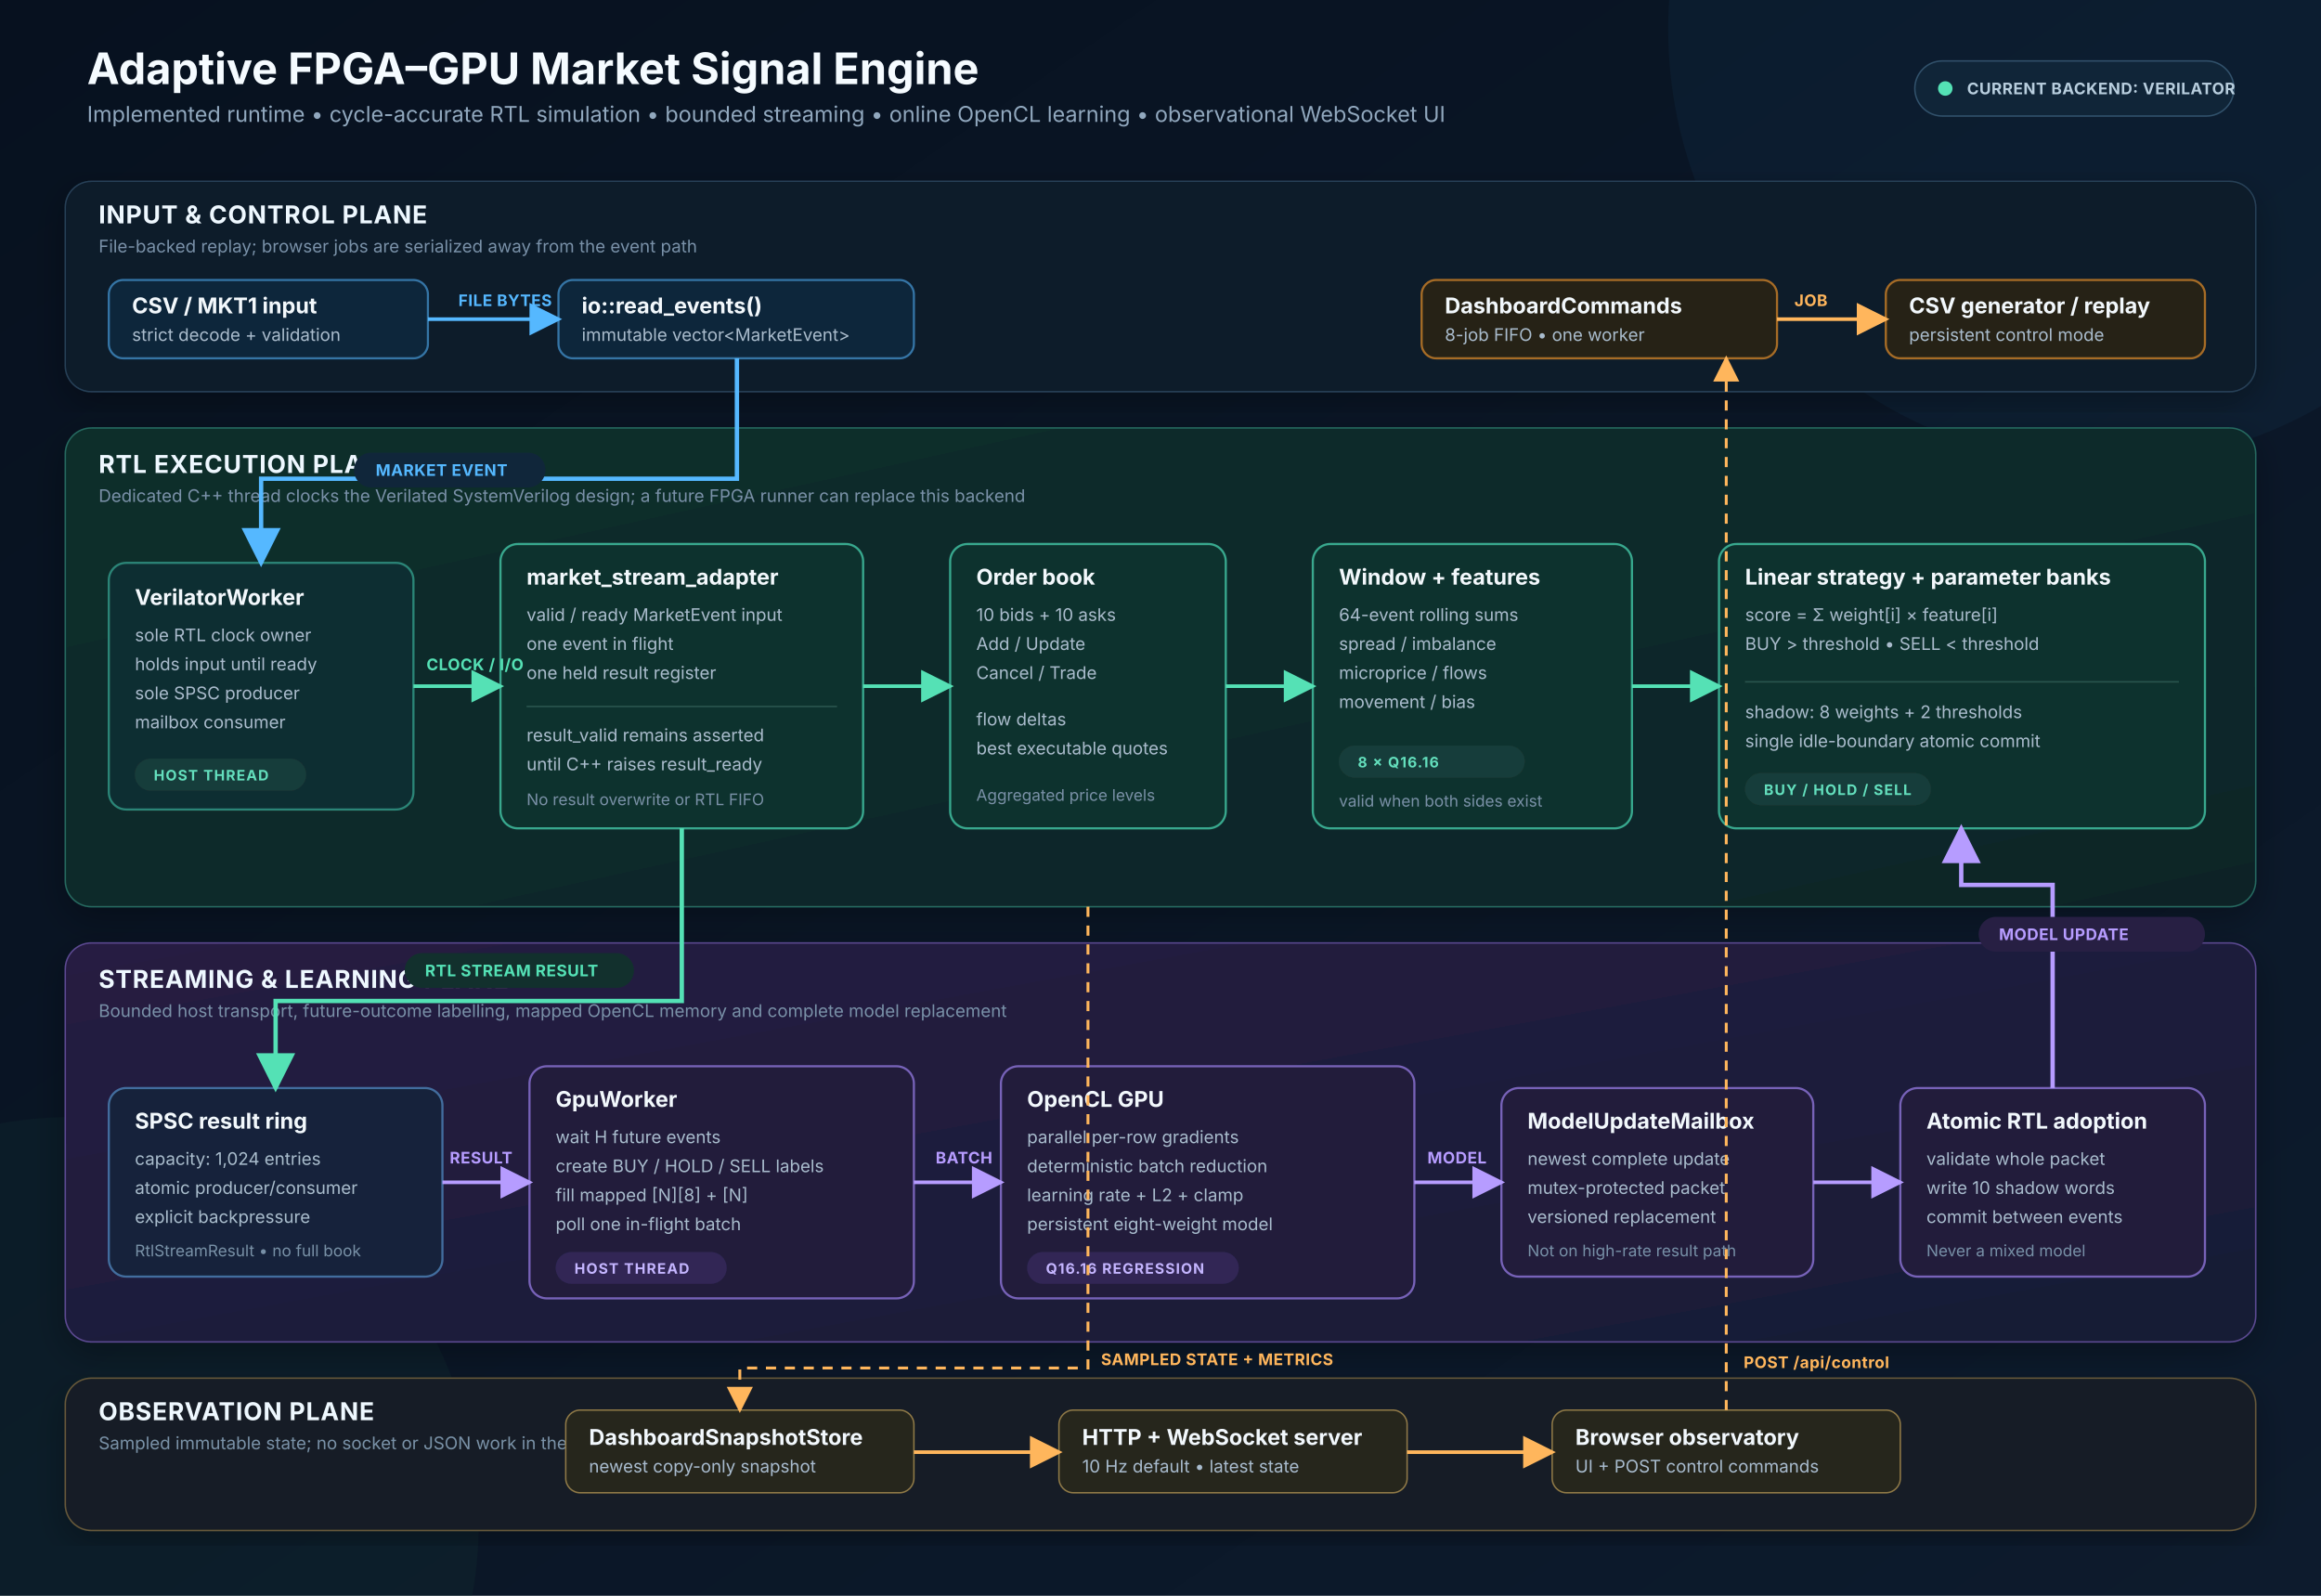
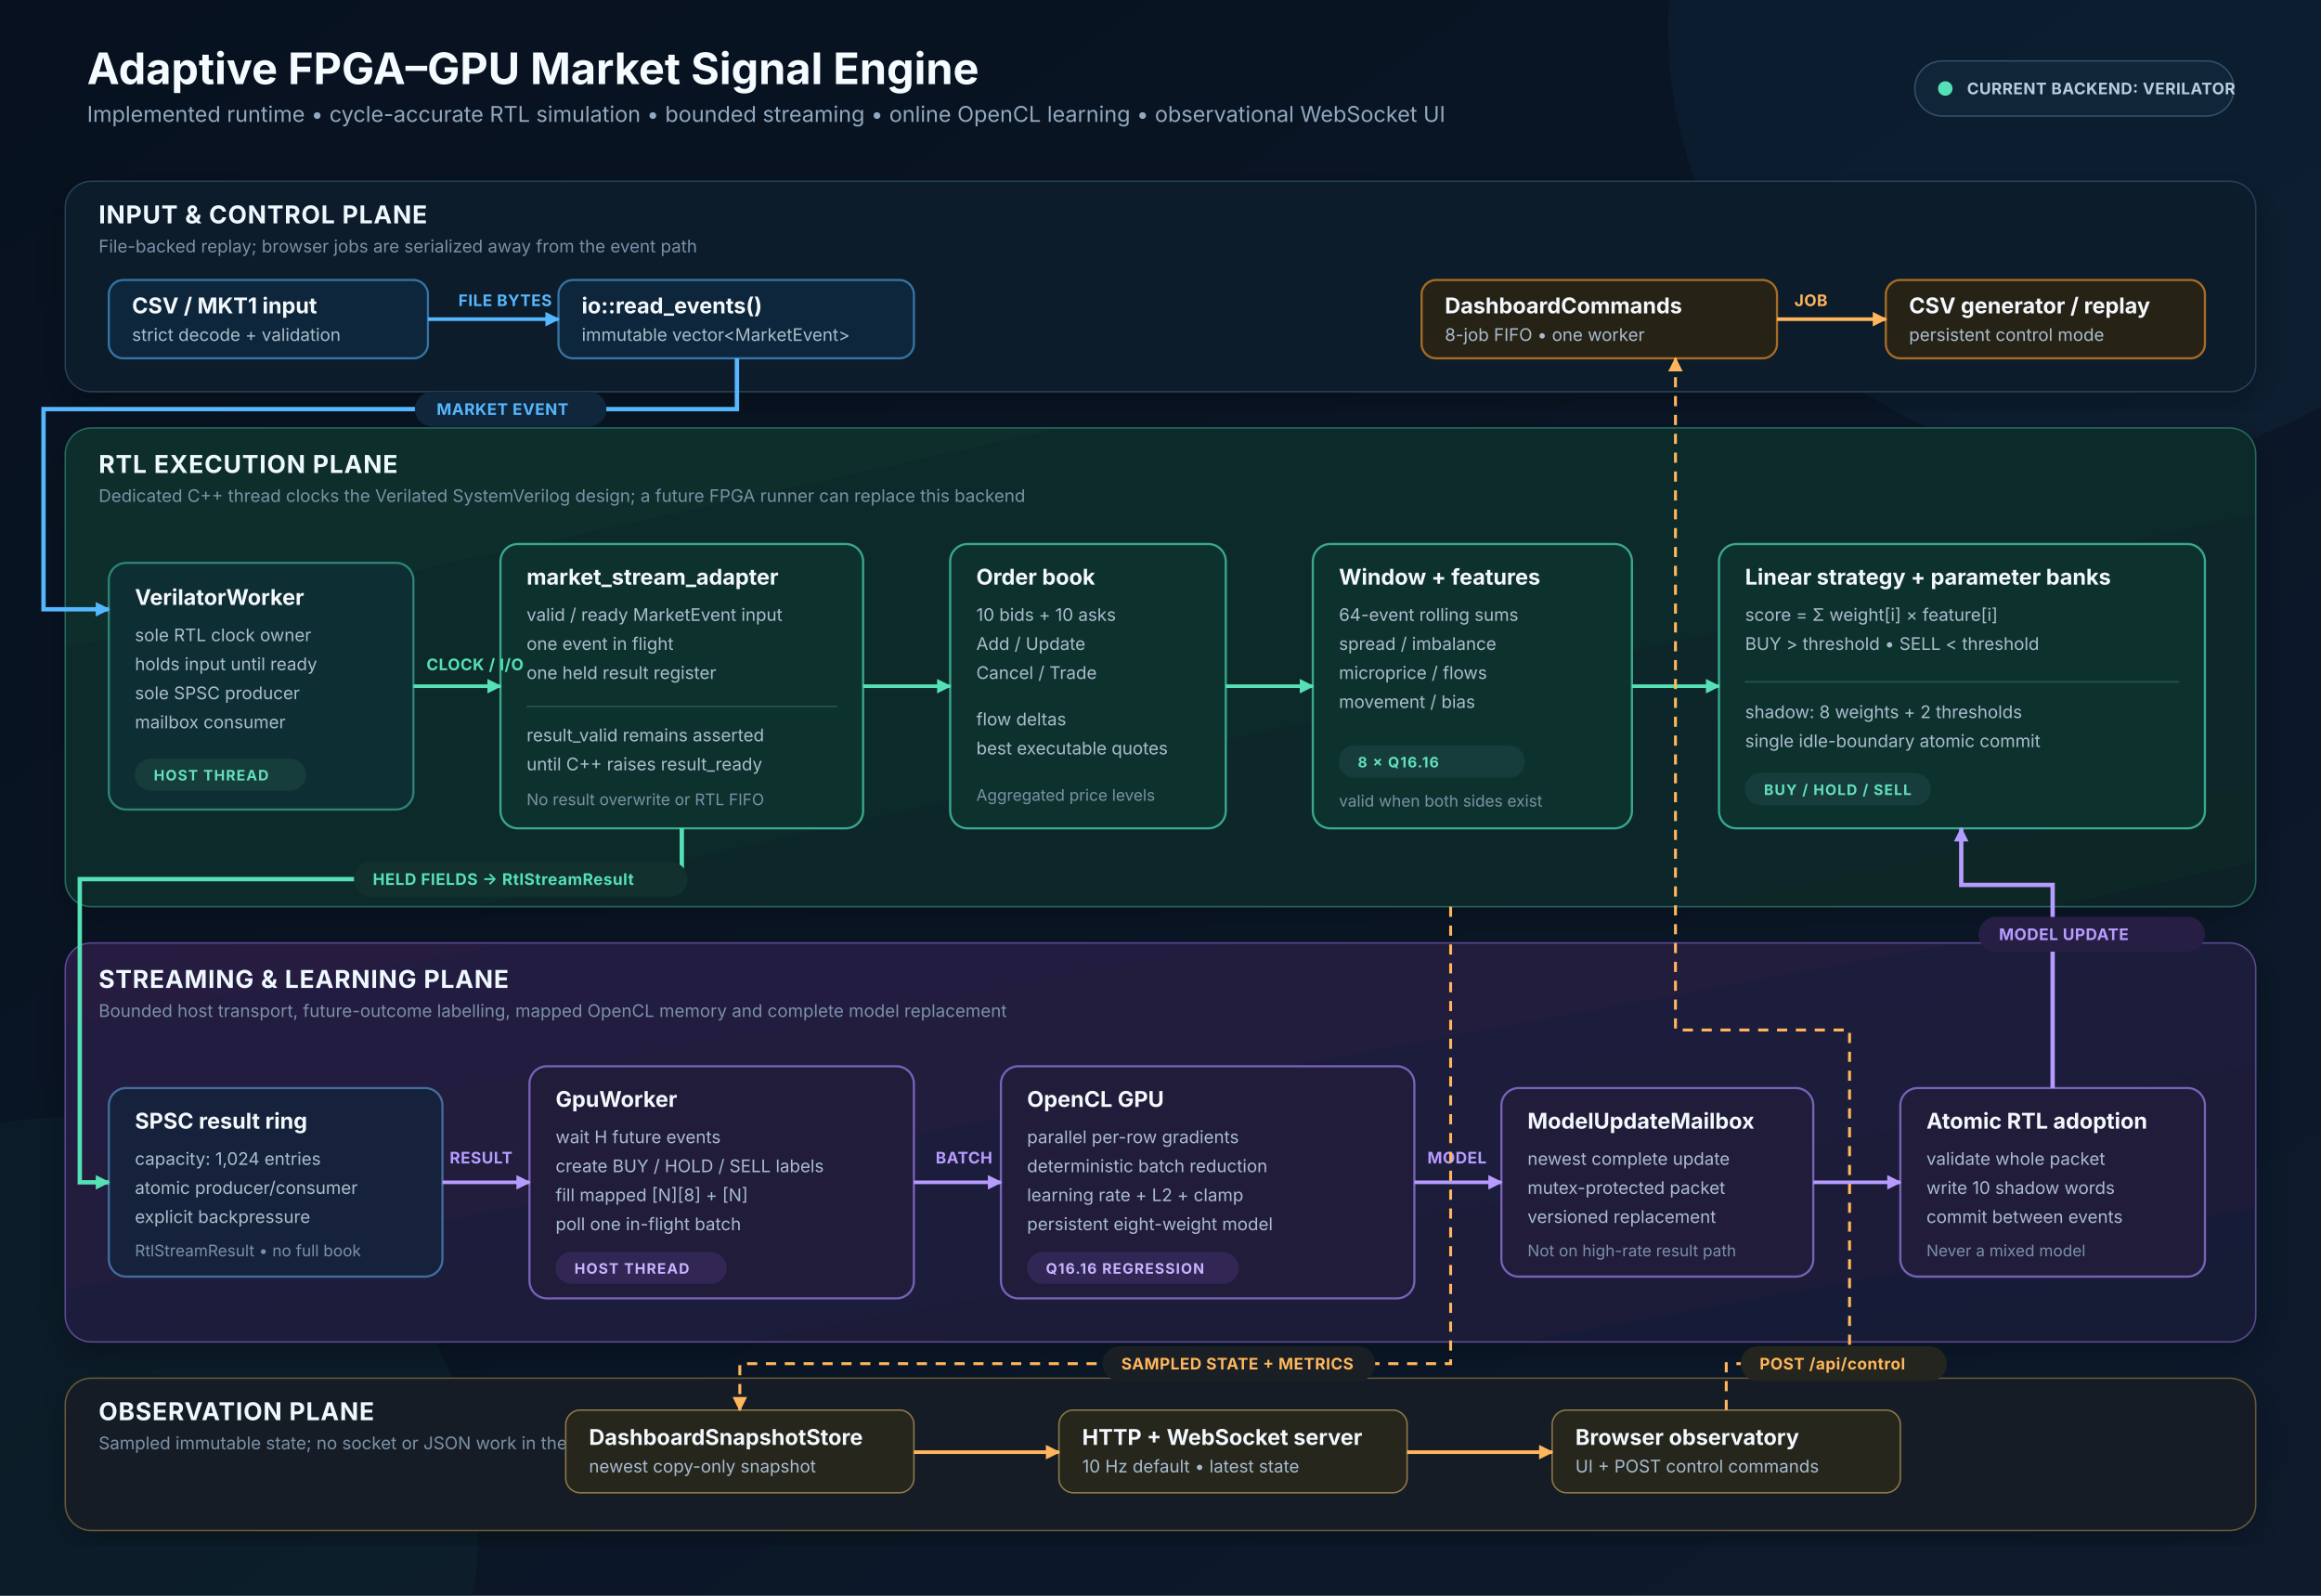
<svg xmlns="http://www.w3.org/2000/svg" width="1600" height="1100" viewBox="0 0 1600 1100" role="img" aria-labelledby="title desc">
  <defs>
    <linearGradient id="background" x1="0" y1="0" x2="1" y2="1">
      <stop stop-color="#07111f" />
      <stop offset="1" stop-color="#0d1b2d" />
    </linearGradient>
    <linearGradient id="rtlFill" x1="0" y1="0" x2="1" y2="1">
      <stop stop-color="#102f2c" />
      <stop offset="1" stop-color="#0f2428" />
    </linearGradient>
    <linearGradient id="gpuFill" x1="0" y1="0" x2="1" y2="1">
      <stop stop-color="#261b42" />
      <stop offset="1" stop-color="#171d35" />
    </linearGradient>
-     <marker id="arrowBlue" markerWidth="9" markerHeight="9" refX="8" refY="4.5" orient="auto">
-       <path d="M0 0L9 4.5L0 9Z" fill="#55b8ff" />
-     </marker>
-     <marker id="arrowGreen" markerWidth="9" markerHeight="9" refX="8" refY="4.5" orient="auto">
-       <path d="M0 0L9 4.5L0 9Z" fill="#54e1b5" />
-     </marker>
-     <marker id="arrowPurple" markerWidth="9" markerHeight="9" refX="8" refY="4.5" orient="auto">
-       <path d="M0 0L9 4.5L0 9Z" fill="#b69cff" />
-     </marker>
-     <marker id="arrowOrange" markerWidth="9" markerHeight="9" refX="8" refY="4.5" orient="auto">
-       <path d="M0 0L9 4.5L0 9Z" fill="#ffb65c" />
+     <marker id="arrowBlue" markerWidth="10" markerHeight="10" refX="9" refY="5" orient="auto" markerUnits="userSpaceOnUse">
+       <path d="M0 0L10 5L0 10Z" fill="#55b8ff" />
+     </marker>
+     <marker id="arrowGreen" markerWidth="10" markerHeight="10" refX="9" refY="5" orient="auto" markerUnits="userSpaceOnUse">
+       <path d="M0 0L10 5L0 10Z" fill="#54e1b5" />
+     </marker>
+     <marker id="arrowPurple" markerWidth="10" markerHeight="10" refX="9" refY="5" orient="auto" markerUnits="userSpaceOnUse">
+       <path d="M0 0L10 5L0 10Z" fill="#b69cff" />
+     </marker>
+     <marker id="arrowOrange" markerWidth="10" markerHeight="10" refX="9" refY="5" orient="auto" markerUnits="userSpaceOnUse">
+       <path d="M0 0L10 5L0 10Z" fill="#ffb65c" />
    </marker>
    <filter id="shadow">
      <feDropShadow dx="0" dy="8" stdDeviation="12" flood-color="#000" flood-opacity=".28" />
    </filter>
    <style>
      .title{font:700 30px Inter,Segoe UI,Arial,sans-serif;fill:#f5fbff}.subtitle{font:400 15px Inter,Segoe UI,Arial,sans-serif;fill:#91a8be}
      .laneTitle{font:700 17px Inter,Segoe UI,Arial,sans-serif;fill:#eef8ff;letter-spacing:.5px}.laneSub{font:400 12px Inter,Segoe UI,Arial,sans-serif;fill:#7991a8}
      .head{font:700 15px Inter,Segoe UI,Arial,sans-serif;fill:#f2f8fc}.body{font:400 12px Inter,Segoe UI,Arial,sans-serif;fill:#a9bccd}.small{font:400 11px Inter,Segoe UI,Arial,sans-serif;fill:#7890a7}
      .label{font:700 11px Inter,Segoe UI,Arial,sans-serif;letter-spacing:.3px}.box{stroke-width:1.5}.pill{font:700 10px Inter,Segoe UI,Arial,sans-serif;letter-spacing:.7px}
    </style>
  </defs>
  <rect width="1600" height="1100" fill="url(#background)" />
  <circle cx="1450" cy="20" r="300" fill="#123650" opacity=".22" />
  <circle cx="50" cy="1050" r="280" fill="#163b35" opacity=".18" />
  <text id="titleText" x="60" y="58" class="title">Adaptive FPGA–GPU Market Signal Engine</text>
  <text x="60" y="84" class="subtitle">Implemented runtime • cycle-accurate RTL simulation • bounded streaming • online OpenCL learning • observational WebSocket UI</text>
  <g transform="translate(1320 42)">
    <rect width="220" height="38" rx="19" fill="#102538" stroke="#31516b" />
    <circle cx="21" cy="19" r="5" fill="#54e1b5" />
    <text x="36" y="23" class="label" fill="#b8cede">CURRENT BACKEND: VERILATOR</text>
  </g>
  <g filter="url(#shadow)">
    <rect x="45" y="125" width="1510" height="145" rx="18" fill="#0c1a29" stroke="#284057" />
    <text x="68" y="154" class="laneTitle">INPUT &amp; CONTROL PLANE</text>
    <text x="68" y="174" class="laneSub">File-backed replay; browser jobs are serialized away from the event path</text>
    <g transform="translate(75 193)">
      <rect width="220" height="54" rx="10" fill="#10263a" stroke="#3474a5" class="box" />
      <text x="16" y="23" class="head">CSV / MKT1 input</text>
      <text x="16" y="42" class="body">strict decode + validation</text>
    </g>
    <g transform="translate(385 193)">
      <rect width="245" height="54" rx="10" fill="#10263a" stroke="#3474a5" class="box" />
      <text x="16" y="23" class="head">io::read_events()</text>
      <text x="16" y="42" class="body">immutable vector&lt;MarketEvent&gt;</text>
    </g>
    <path d="M295 220H385" stroke="#55b8ff" stroke-width="2.5" marker-end="url(#arrowBlue)" />
    <text x="316" y="211" class="label" fill="#55b8ff">FILE BYTES</text>
    <g transform="translate(980 193)">
      <rect width="245" height="54" rx="10" fill="#282316" stroke="#a66c28" class="box" />
      <text x="16" y="23" class="head">DashboardCommands</text>
      <text x="16" y="42" class="body">8-job FIFO • one worker</text>
    </g>
    <g transform="translate(1300 193)">
      <rect width="220" height="54" rx="10" fill="#282316" stroke="#a66c28" class="box" />
      <text x="16" y="23" class="head">CSV generator / replay</text>
      <text x="16" y="42" class="body">persistent control mode</text>
    </g>
    <path d="M1225 220H1300" stroke="#ffb65c" stroke-width="2.5" marker-end="url(#arrowOrange)" />
    <text x="1237" y="211" class="label" fill="#ffb65c">JOB</text>
  </g>
  <g filter="url(#shadow)">
    <rect x="45" y="295" width="1510" height="330" rx="18" fill="url(#rtlFill)" stroke="#25695f" />
    <text x="68" y="326" class="laneTitle">RTL EXECUTION PLANE</text>
    <text x="68" y="346" class="laneSub">Dedicated C++ thread clocks the Verilated SystemVerilog design; a future FPGA runner can replace this backend</text>
    <g transform="translate(75 388)">
      <rect width="210" height="170" rx="12" fill="#112d31" stroke="#2b8577" class="box" />
      <text x="18" y="29" class="head">VerilatorWorker</text>
      <text x="18" y="54" class="body">sole RTL clock owner</text>
      <text x="18" y="74" class="body">holds input until ready</text>
      <text x="18" y="94" class="body">sole SPSC producer</text>
      <text x="18" y="114" class="body">mailbox consumer</text>
      <rect x="18" y="135" width="118" height="22" rx="11" fill="#173d3a" />
      <text x="31" y="150" class="pill" fill="#63dfbd">HOST THREAD</text>
    </g>
    <g transform="translate(345 375)">
      <rect width="250" height="196" rx="12" fill="#11332e" stroke="#37a88e" class="box" />
      <text x="18" y="28" class="head">market_stream_adapter</text>
      <text x="18" y="53" class="body">valid / ready MarketEvent input</text>
      <text x="18" y="73" class="body">one event in flight</text>
      <text x="18" y="93" class="body">one held result register</text>
      <line x1="18" y1="112" x2="232" y2="112" stroke="#28564f" />
      <text x="18" y="136" class="body">result_valid remains asserted</text>
      <text x="18" y="156" class="body">until C++ raises result_ready</text>
      <text x="18" y="180" class="small">No result overwrite or RTL FIFO</text>
    </g>
    <g transform="translate(655 375)">
      <rect width="190" height="196" rx="12" fill="#11332e" stroke="#37a88e" class="box" />
      <text x="18" y="28" class="head">Order book</text>
      <text x="18" y="53" class="body">10 bids + 10 asks</text>
      <text x="18" y="73" class="body">Add / Update</text>
      <text x="18" y="93" class="body">Cancel / Trade</text>
      <text x="18" y="125" class="body">flow deltas</text>
      <text x="18" y="145" class="body">best executable quotes</text>
      <text x="18" y="177" class="small">Aggregated price levels</text>
    </g>
    <g transform="translate(905 375)">
      <rect width="220" height="196" rx="12" fill="#11332e" stroke="#37a88e" class="box" />
      <text x="18" y="28" class="head">Window + features</text>
      <text x="18" y="53" class="body">64-event rolling sums</text>
      <text x="18" y="73" class="body">spread / imbalance</text>
      <text x="18" y="93" class="body">microprice / flows</text>
      <text x="18" y="113" class="body">movement / bias</text>
      <rect x="18" y="139" width="128" height="22" rx="11" fill="#173d3a" />
      <text x="31" y="154" class="pill" fill="#63dfbd">8 × Q16.16</text>
      <text x="18" y="181" class="small">valid when both sides exist</text>
    </g>
    <g transform="translate(1185 375)">
      <rect width="335" height="196" rx="12" fill="#11332e" stroke="#37a88e" class="box" />
      <text x="18" y="28" class="head">Linear strategy + parameter banks</text>
      <text x="18" y="53" class="body">score = Σ weight[i] × feature[i]</text>
      <text x="18" y="73" class="body">BUY &gt; threshold • SELL &lt; threshold</text>
      <line x1="18" y1="95" x2="317" y2="95" stroke="#28564f" />
      <text x="18" y="120" class="body">shadow: 8 weights + 2 thresholds</text>
      <text x="18" y="140" class="body">single idle-boundary atomic commit</text>
      <rect x="18" y="158" width="128" height="22" rx="11" fill="#173d3a" />
      <text x="31" y="173" class="pill" fill="#63dfbd">BUY / HOLD / SELL</text>
    </g>
    <path d="M285 473H345" stroke="#54e1b5" stroke-width="2.5" marker-end="url(#arrowGreen)" />
    <text x="294" y="462" class="label" fill="#54e1b5">CLOCK / I/O</text>
    <path d="M595 473H655" stroke="#54e1b5" stroke-width="2.5" marker-end="url(#arrowGreen)" />
    <path d="M845 473H905" stroke="#54e1b5" stroke-width="2.5" marker-end="url(#arrowGreen)" />
    <path d="M1125 473H1185" stroke="#54e1b5" stroke-width="2.5" marker-end="url(#arrowGreen)" />
  </g>
  <g filter="url(#shadow)">
    <rect x="45" y="650" width="1510" height="275" rx="18" fill="url(#gpuFill)" stroke="#5c4a92" />
    <text x="68" y="681" class="laneTitle">STREAMING &amp; LEARNING PLANE</text>
    <text x="68" y="701" class="laneSub">Bounded host transport, future-outcome labelling, mapped OpenCL memory and complete model replacement</text>
    <g transform="translate(75 750)">
      <rect width="230" height="130" rx="12" fill="#17243a" stroke="#426d9e" class="box" />
      <text x="18" y="28" class="head">SPSC result ring</text>
      <text x="18" y="53" class="body">capacity: 1,024 entries</text>
      <text x="18" y="73" class="body">atomic producer/consumer</text>
      <text x="18" y="93" class="body">explicit backpressure</text>
      <text x="18" y="116" class="small">RtlStreamResult • no full book</text>
    </g>
    <g transform="translate(365 735)">
      <rect width="265" height="160" rx="12" fill="#211c3b" stroke="#7762b8" class="box" />
      <text x="18" y="28" class="head">GpuWorker</text>
      <text x="18" y="53" class="body">wait H future events</text>
      <text x="18" y="73" class="body">create BUY / HOLD / SELL labels</text>
      <text x="18" y="93" class="body">fill mapped [N][8] + [N]</text>
      <text x="18" y="113" class="body">poll one in-flight batch</text>
      <rect x="18" y="128" width="118" height="22" rx="11" fill="#302654" />
      <text x="31" y="143" class="pill" fill="#c5b5ff">HOST THREAD</text>
    </g>
    <g transform="translate(690 735)">
      <rect width="285" height="160" rx="12" fill="#211c3b" stroke="#7762b8" class="box" />
      <text x="18" y="28" class="head">OpenCL GPU</text>
      <text x="18" y="53" class="body">parallel per-row gradients</text>
      <text x="18" y="73" class="body">deterministic batch reduction</text>
      <text x="18" y="93" class="body">learning rate + L2 + clamp</text>
      <text x="18" y="113" class="body">persistent eight-weight model</text>
      <rect x="18" y="128" width="146" height="22" rx="11" fill="#302654" />
      <text x="31" y="143" class="pill" fill="#c5b5ff">Q16.16 REGRESSION</text>
    </g>
    <g transform="translate(1035 750)">
      <rect width="215" height="130" rx="12" fill="#211c3b" stroke="#7762b8" class="box" />
      <text x="18" y="28" class="head">ModelUpdateMailbox</text>
      <text x="18" y="53" class="body">newest complete update</text>
      <text x="18" y="73" class="body">mutex-protected packet</text>
      <text x="18" y="93" class="body">versioned replacement</text>
      <text x="18" y="116" class="small">Not on high-rate result path</text>
    </g>
    <g transform="translate(1310 750)">
      <rect width="210" height="130" rx="12" fill="#211c3b" stroke="#7762b8" class="box" />
      <text x="18" y="28" class="head">Atomic RTL adoption</text>
      <text x="18" y="53" class="body">validate whole packet</text>
      <text x="18" y="73" class="body">write 10 shadow words</text>
      <text x="18" y="93" class="body">commit between events</text>
      <text x="18" y="116" class="small">Never a mixed model</text>
    </g>
    <path d="M305 815H365" stroke="#b69cff" stroke-width="2.5" marker-end="url(#arrowPurple)" />
    <text x="310" y="802" class="label" fill="#b69cff">RESULT</text>
    <path d="M630 815H690" stroke="#b69cff" stroke-width="2.5" marker-end="url(#arrowPurple)" />
    <text x="645" y="802" class="label" fill="#b69cff">BATCH</text>
    <path d="M975 815H1035" stroke="#b69cff" stroke-width="2.5" marker-end="url(#arrowPurple)" />
    <text x="984" y="802" class="label" fill="#b69cff">MODEL</text>
    <path d="M1250 815H1310" stroke="#b69cff" stroke-width="2.5" marker-end="url(#arrowPurple)" />
  </g>
-   <path d="M508 247V330H180V388" fill="none" stroke="#55b8ff" stroke-width="3" marker-end="url(#arrowBlue)" />
-   <rect x="244" y="312" width="132" height="24" rx="12" fill="#10263a" />
-   <text x="259" y="328" class="label" fill="#55b8ff">MARKET EVENT</text>
-   <path d="M470 571V690H190V750" fill="none" stroke="#54e1b5" stroke-width="3" marker-end="url(#arrowGreen)" />
-   <rect x="279" y="657" width="158" height="24" rx="12" fill="#12302d" />
-   <text x="293" y="673" class="label" fill="#54e1b5">RTL STREAM RESULT</text>
+   <path d="M508 247V282H30V420H75" fill="none" stroke="#55b8ff" stroke-width="3" marker-end="url(#arrowBlue)" />
+   <rect x="286" y="270" width="132" height="24" rx="12" fill="#10263a" />
+   <text x="301" y="286" class="label" fill="#55b8ff">MARKET EVENT</text>
+   <path d="M470 571V606H55V815H75" fill="none" stroke="#54e1b5" stroke-width="3" marker-end="url(#arrowGreen)" />
+   <rect x="244" y="594" width="230" height="24" rx="12" fill="#12302d" />
+   <text x="257" y="610" class="label" fill="#54e1b5">HELD FIELDS → RtlStreamResult</text>
  <path d="M1415 750V610H1352V571" fill="none" stroke="#b69cff" stroke-width="3" marker-end="url(#arrowPurple)" />
  <rect x="1364" y="632" width="156" height="24" rx="12" fill="#271f43" />
  <text x="1378" y="648" class="label" fill="#b69cff">MODEL UPDATE</text>
  <g filter="url(#shadow)">
    <rect x="45" y="950" width="1510" height="105" rx="18" fill="#191f25" stroke="#66583a" />
    <text x="68" y="979" class="laneTitle">OBSERVATION PLANE</text>
    <text x="68" y="999" class="laneSub">Sampled immutable state; no socket or JSON work in the per-event loop</text>
    <g transform="translate(390 972)">
      <rect width="240" height="57" rx="10" fill="#25251f" stroke="#8f7946" />
      <text x="16" y="24" class="head">DashboardSnapshotStore</text>
      <text x="16" y="43" class="body">newest copy-only snapshot</text>
    </g>
    <g transform="translate(730 972)">
      <rect width="240" height="57" rx="10" fill="#25251f" stroke="#8f7946" />
      <text x="16" y="24" class="head">HTTP + WebSocket server</text>
      <text x="16" y="43" class="body">10 Hz default • latest state</text>
    </g>
    <g transform="translate(1070 972)">
      <rect width="240" height="57" rx="10" fill="#25251f" stroke="#8f7946" />
      <text x="16" y="24" class="head">Browser observatory</text>
      <text x="16" y="43" class="body">UI + POST control commands</text>
    </g>
    <path d="M630 1001H730" stroke="#ffb65c" stroke-width="2.5" marker-end="url(#arrowOrange)" />
    <path d="M970 1001H1070" stroke="#ffb65c" stroke-width="2.5" marker-end="url(#arrowOrange)" />
  </g>
-   <path d="M750 625V943H510V972" fill="none" stroke="#ffb65c" stroke-width="2" stroke-dasharray="7 6" marker-end="url(#arrowOrange)" />
-   <text x="759" y="941" class="label" fill="#ffb65c">SAMPLED STATE + METRICS</text>
-   <path d="M1190 972V910H1190V247" fill="none" stroke="#ffb65c" stroke-width="2" stroke-dasharray="7 6" marker-end="url(#arrowOrange)" />
-   <text x="1202" y="943" class="label" fill="#ffb65c">POST /api/control</text>
+   <path d="M1000 625V940H510V972" fill="none" stroke="#ffb65c" stroke-width="2" stroke-dasharray="7 6" marker-end="url(#arrowOrange)" />
+   <rect x="760" y="928" width="188" height="24" rx="12" fill="#191f25" />
+   <text x="773" y="944" class="label" fill="#ffb65c">SAMPLED STATE + METRICS</text>
+   <path d="M1190 972V940H1275V710H1155V247" fill="none" stroke="#ffb65c" stroke-width="2" stroke-dasharray="7 6" marker-end="url(#arrowOrange)" />
+   <rect x="1200" y="928" width="142" height="24" rx="12" fill="#25251f" />
+   <text x="1213" y="944" class="label" fill="#ffb65c">POST /api/control</text>
</svg>
